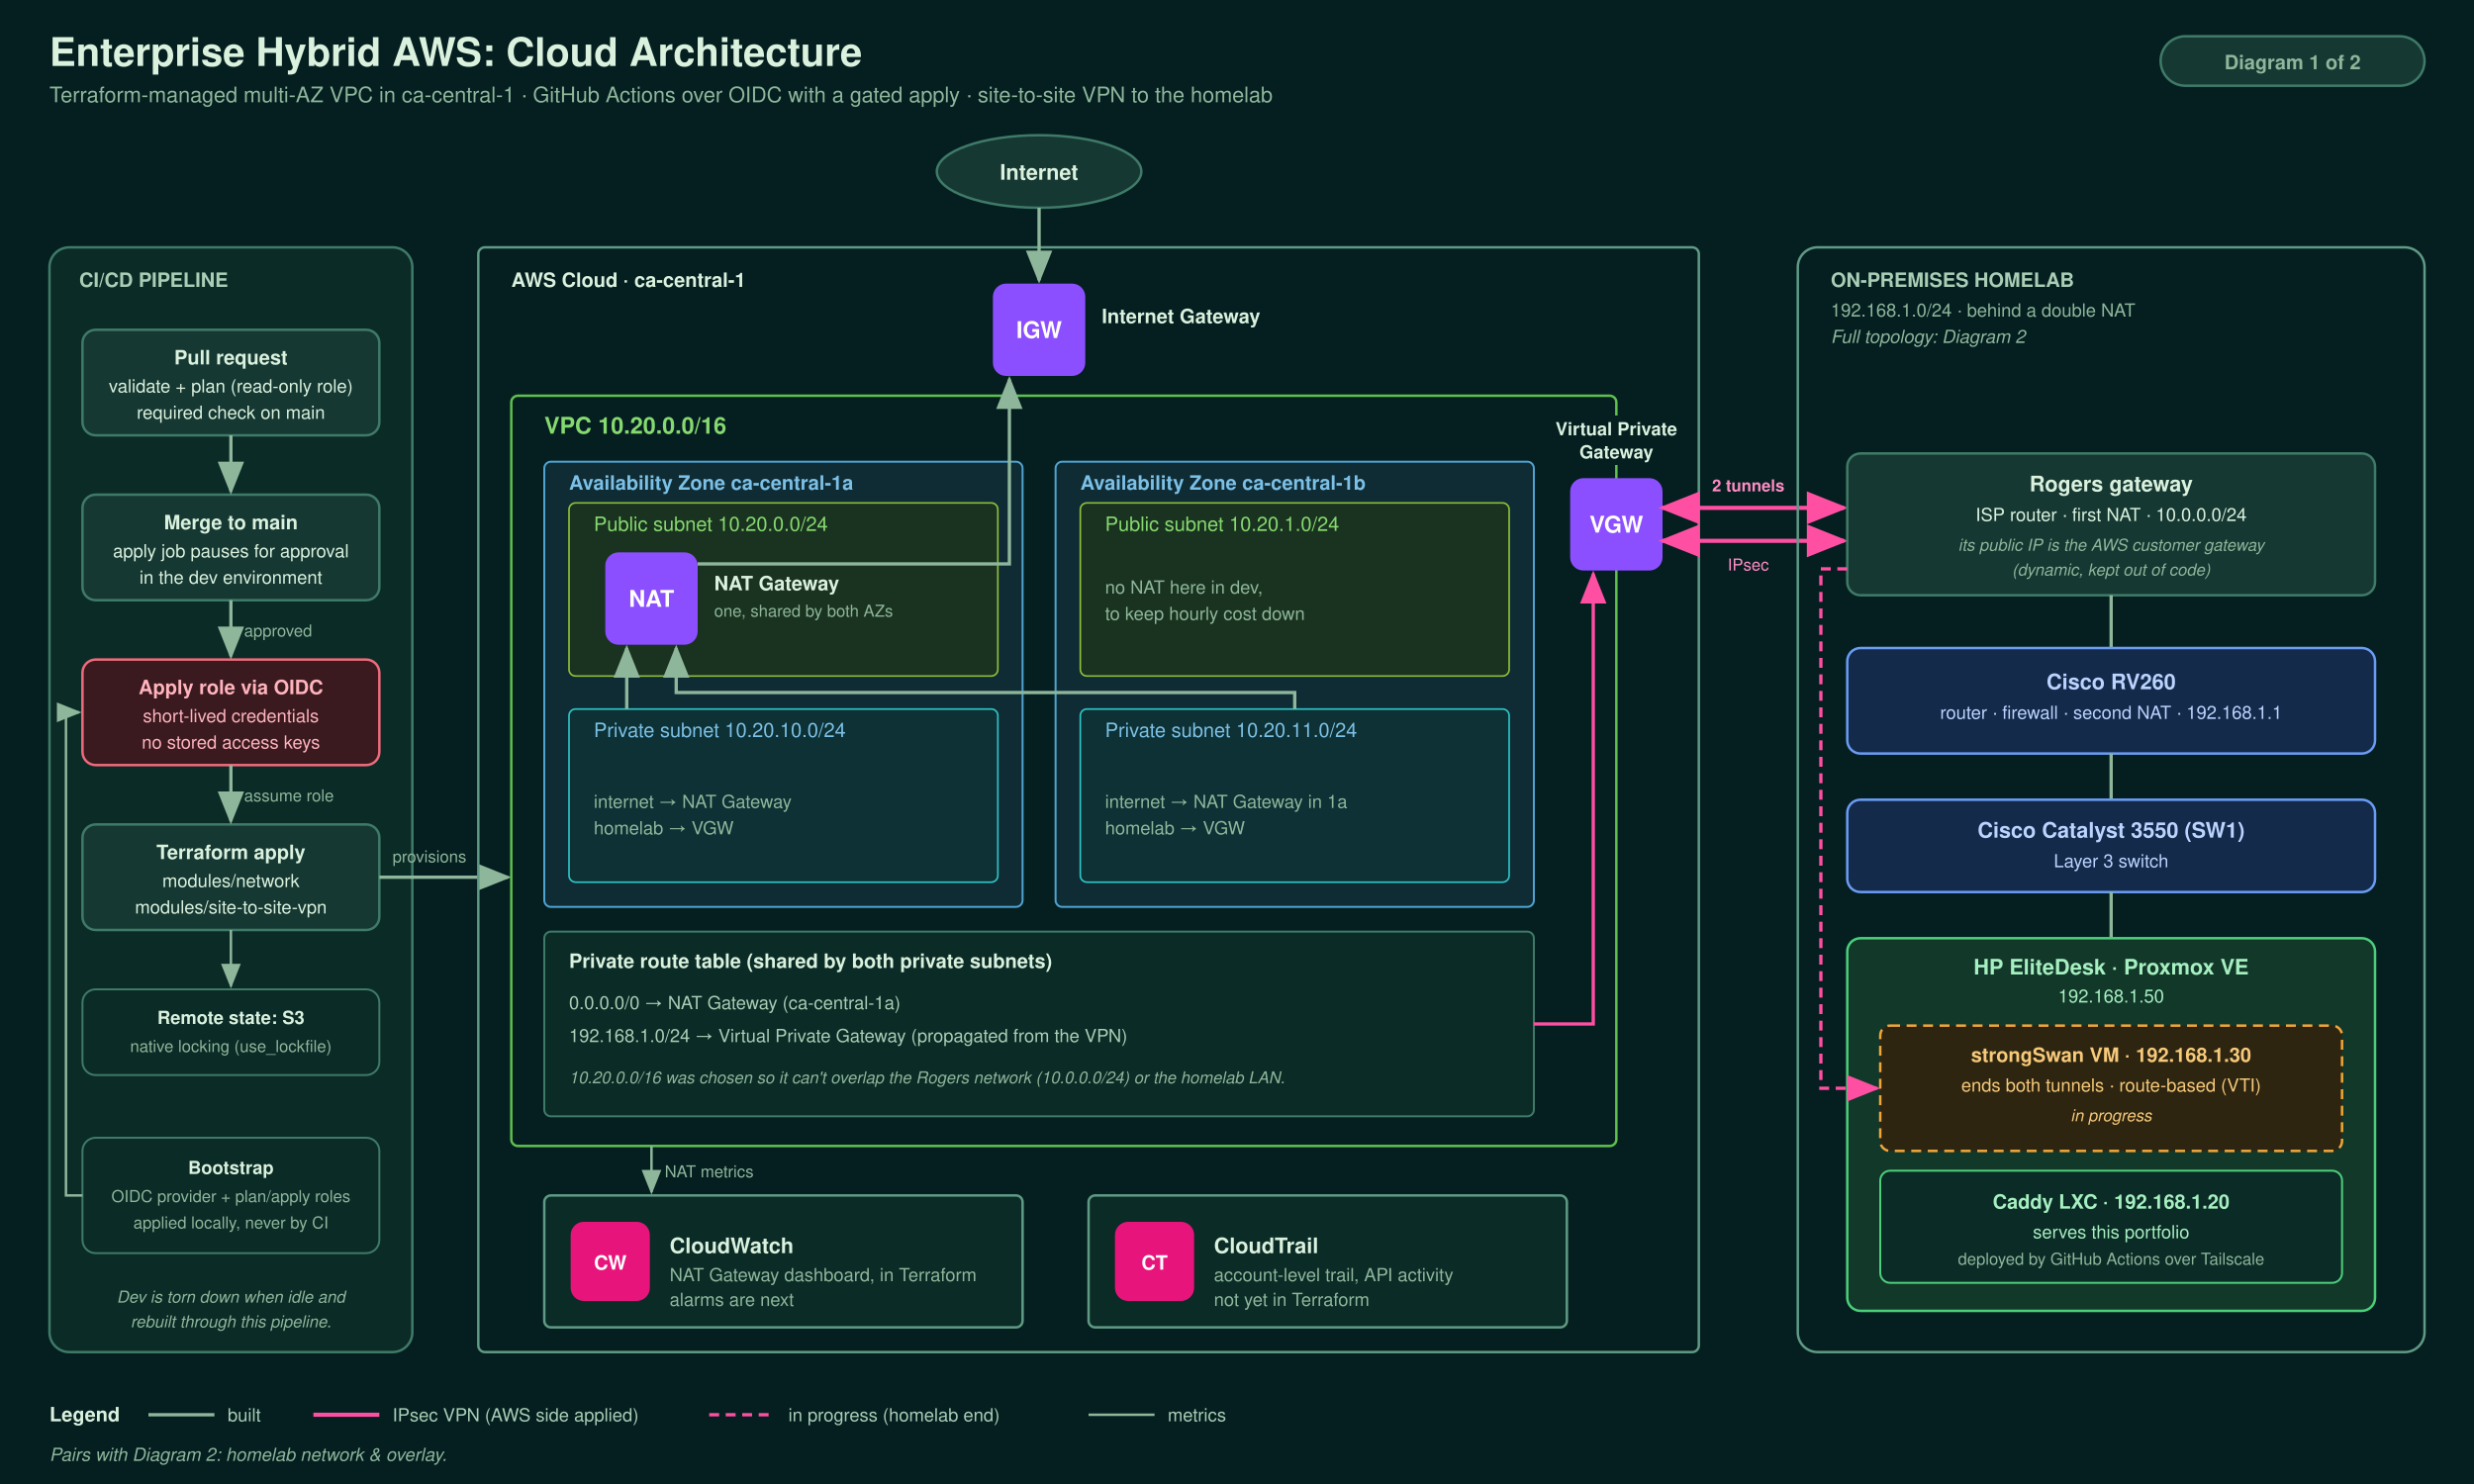
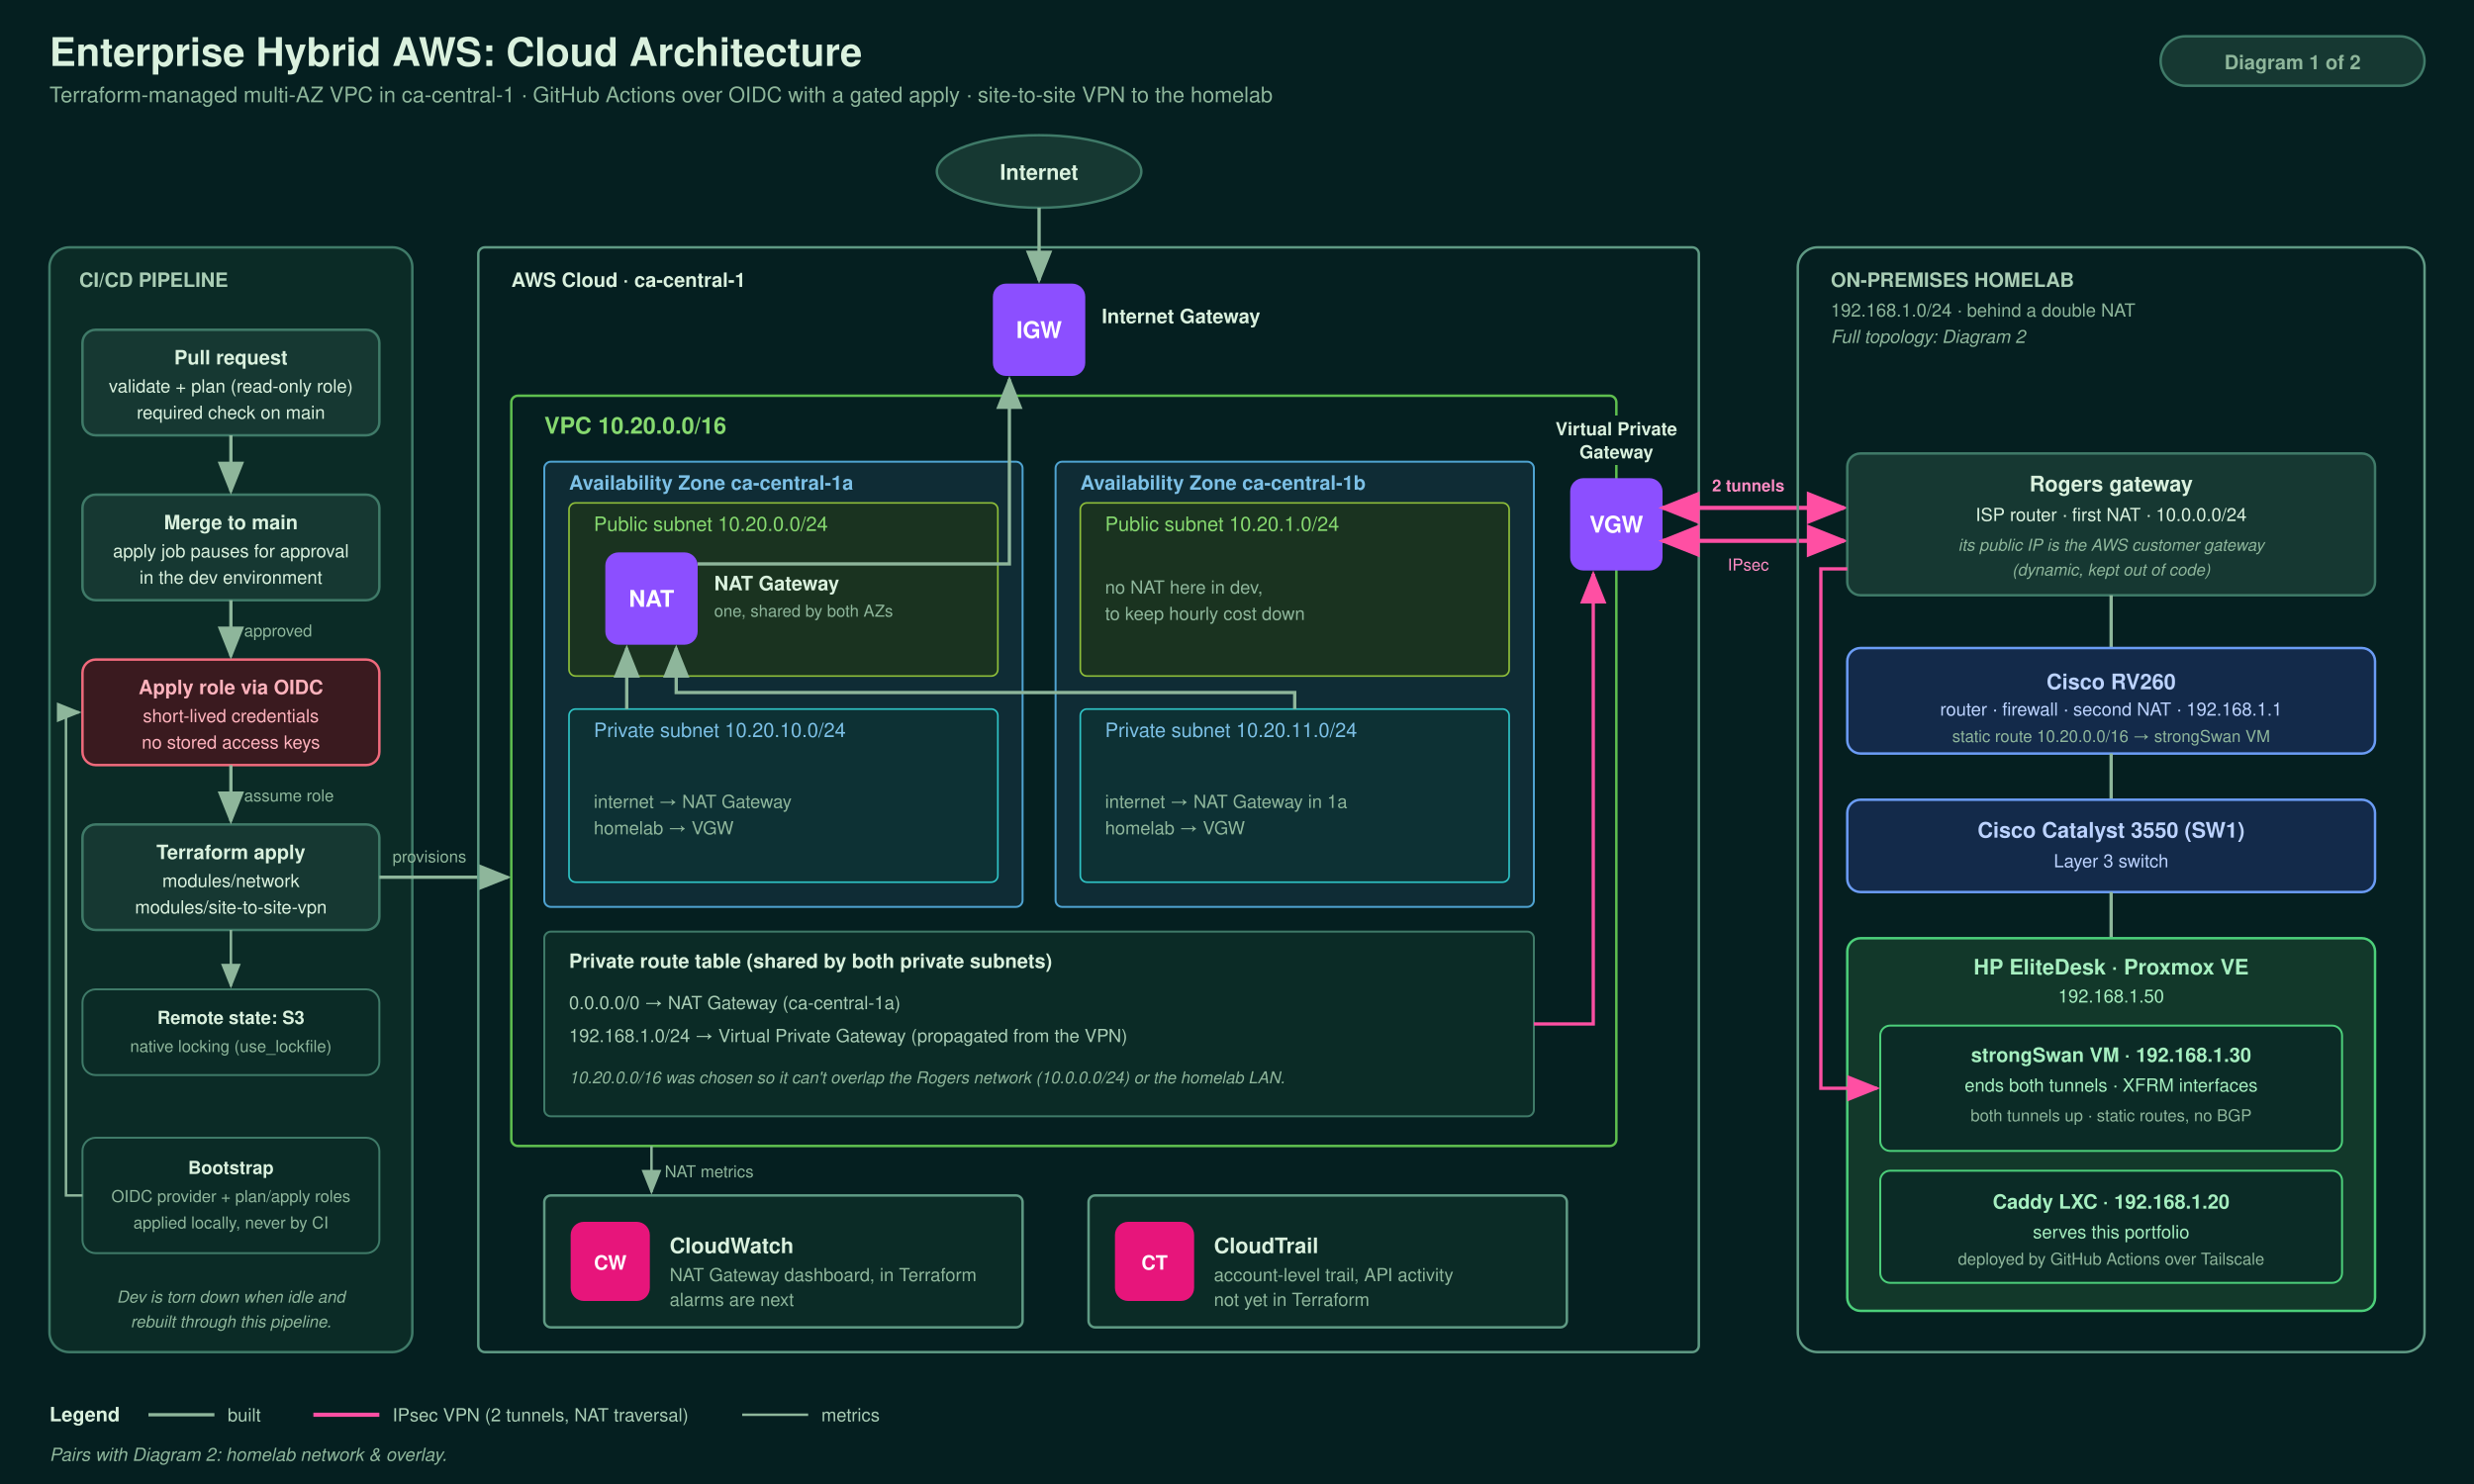
<svg xmlns="http://www.w3.org/2000/svg" viewBox="0 0 1500 900" width="1500" height="900" font-family="Helvetica, Arial, sans-serif">
  <defs>
    <marker id="m-s" markerWidth="10" markerHeight="8" refX="9" refY="4" orient="auto-start-reverse">
      <path d="M0,0 L10,4 L0,8 z" fill="#8EB69B" />
    </marker>
    <marker id="m-a" markerWidth="10" markerHeight="8" refX="9" refY="4" orient="auto-start-reverse">
      <path d="M0,0 L10,4 L0,8 z" fill="#f0a53a" />
    </marker>
    <marker id="m-p" markerWidth="10" markerHeight="8" refX="9" refY="4" orient="auto-start-reverse">
      <path d="M0,0 L10,4 L0,8 z" fill="#ff4fa3" />
    </marker>
    <marker id="m-g" markerWidth="10" markerHeight="8" refX="9" refY="4" orient="auto-start-reverse">
      <path d="M0,0 L10,4 L0,8 z" fill="#8EB69B" />
    </marker>
  </defs>
  <rect width="1500" height="900" fill="#051F20" />
  <text x="30" y="40" font-size="24" font-weight="bold" text-anchor="start" fill="#DAF1DE">Enterprise Hybrid AWS: Cloud Architecture</text>
  <text x="30" y="62" font-size="13" font-weight="normal" text-anchor="start" fill="#8EB69B">Terraform-managed multi-AZ VPC in ca-central-1 · GitHub Actions over OIDC with a gated apply · site-to-site VPN to the homelab</text>
  <rect x="1310" y="22" width="160" height="30" rx="15" fill="#163832" stroke="#3f7a68" stroke-width="1.5" />
  <text x="1390" y="42" font-size="12" font-weight="bold" text-anchor="middle" fill="#8EB69B">Diagram 1 of 2</text>
  <rect x="30" y="150" width="220" height="670" rx="12" fill="#0B2B26" stroke="#3f7a68" stroke-width="1.5" />
  <text x="48" y="174" font-size="12" font-weight="bold" text-anchor="start" fill="#a9cdb5">CI/CD PIPELINE</text>
  <rect x="50" y="200" width="180" height="64" rx="8" fill="#163832" stroke="#3f7a68" stroke-width="1.5" />
  <text x="140" y="221" font-size="12" font-weight="bold" text-anchor="middle" fill="#DAF1DE">Pull request</text>
  <text x="140" y="238" font-size="11" font-weight="normal" text-anchor="middle" fill="#DAF1DE">validate + plan (read-only role)</text>
  <text x="140" y="254" font-size="11" font-weight="normal" text-anchor="middle" fill="#DAF1DE">required check on main</text>
  <rect x="50" y="300" width="180" height="64" rx="8" fill="#163832" stroke="#3f7a68" stroke-width="1.5" />
  <text x="140" y="321" font-size="12" font-weight="bold" text-anchor="middle" fill="#DAF1DE">Merge to main</text>
  <text x="140" y="338" font-size="11" font-weight="normal" text-anchor="middle" fill="#DAF1DE">apply job pauses for approval</text>
  <text x="140" y="354" font-size="11" font-weight="normal" text-anchor="middle" fill="#DAF1DE">in the dev environment</text>
  <rect x="50" y="400" width="180" height="64" rx="8" fill="#3a1a1f" stroke="#f06a7c" stroke-width="1.5" />
  <text x="140" y="421" font-size="12" font-weight="bold" text-anchor="middle" fill="#ffb3bd">Apply role via OIDC</text>
  <text x="140" y="438" font-size="11" font-weight="normal" text-anchor="middle" fill="#ffb3bd">short-lived credentials</text>
  <text x="140" y="454" font-size="11" font-weight="normal" text-anchor="middle" fill="#ffb3bd">no stored access keys</text>
  <rect x="50" y="500" width="180" height="64" rx="8" fill="#163832" stroke="#3f7a68" stroke-width="1.5" />
  <text x="140" y="521" font-size="12" font-weight="bold" text-anchor="middle" fill="#DAF1DE">Terraform apply</text>
  <text x="140" y="538" font-size="11" font-weight="normal" text-anchor="middle" fill="#DAF1DE">modules/network</text>
  <text x="140" y="554" font-size="11" font-weight="normal" text-anchor="middle" fill="#DAF1DE">modules/site-to-site-vpn</text>
  <rect x="50" y="600" width="180" height="52" rx="8" fill="#0B2B26" stroke="#3f7a68" stroke-width="1.2" />
  <text x="140" y="621" font-size="11" font-weight="bold" text-anchor="middle" fill="#DAF1DE">Remote state: S3</text>
  <text x="140" y="638" font-size="10" font-weight="normal" text-anchor="middle" fill="#8EB69B">native locking (use_lockfile)</text>
  <rect x="50" y="690" width="180" height="70" rx="8" fill="#0B2B26" stroke="#3f7a68" stroke-width="1.2" />
  <text x="140" y="712" font-size="11" font-weight="bold" text-anchor="middle" fill="#DAF1DE">Bootstrap</text>
  <text x="140" y="729" font-size="10" font-weight="normal" text-anchor="middle" fill="#8EB69B">OIDC provider + plan/apply roles</text>
  <text x="140" y="745" font-size="10" font-weight="normal" text-anchor="middle" fill="#8EB69B">applied locally, never by CI</text>
  <text x="140" y="790" font-size="10" font-weight="normal" text-anchor="middle" fill="#8EB69B" font-style="italic">Dev is torn down when idle and</text>
  <text x="140" y="805" font-size="10" font-weight="normal" text-anchor="middle" fill="#8EB69B" font-style="italic">rebuilt through this pipeline.</text>
  <path d="M140,264 V298" fill="none" stroke="#8EB69B" stroke-width="2" marker-end="url(#m-s)" />
  <path d="M140,364 V398" fill="none" stroke="#8EB69B" stroke-width="2" marker-end="url(#m-s)" />
  <text x="148" y="386" font-size="10" font-weight="normal" text-anchor="start" fill="#8EB69B">approved</text>
  <path d="M140,464 V498" fill="none" stroke="#8EB69B" stroke-width="2" marker-end="url(#m-s)" />
  <text x="148" y="486" font-size="10" font-weight="normal" text-anchor="start" fill="#8EB69B">assume role</text>
  <path d="M140,564 V598" fill="none" stroke="#8EB69B" stroke-width="1.5" marker-end="url(#m-s)" />
  <path d="M50,725 H40 V432 H48" fill="none" stroke="#8EB69B" stroke-width="1.5" marker-end="url(#m-s)" />
  <path d="M230,532 H308" fill="none" stroke="#8EB69B" stroke-width="2" marker-end="url(#m-s)" />
  <text x="238" y="523" font-size="10" font-weight="normal" text-anchor="start" fill="#8EB69B">provisions</text>
  <rect x="290" y="150" width="740" height="670" rx="4" fill="none" stroke="#5f9a84" stroke-width="1.5" />
  <text x="310" y="174" font-size="12" font-weight="bold" text-anchor="start" fill="#DAF1DE">AWS Cloud · ca-central-1</text>
  <ellipse cx="630" cy="104" rx="62" ry="22" fill="#163832" stroke="#3f7a68" stroke-width="1.5" />
  <text x="630" y="109" font-size="13" font-weight="bold" text-anchor="middle" fill="#DAF1DE">Internet</text>
  <path d="M630,126 V170" fill="none" stroke="#8EB69B" stroke-width="2" marker-end="url(#m-s)" />
  <rect x="602" y="172" width="56" height="56" rx="8" fill="#8c4fff" />
  <text x="630" y="205" font-size="14" font-weight="bold" text-anchor="middle" fill="#ffffff">IGW</text>
  <text x="668" y="196" font-size="12" font-weight="bold" text-anchor="start" fill="#DAF1DE">Internet Gateway</text>
  <rect x="310" y="240" width="670" height="455" rx="4" fill="none" stroke="#5fbf4f" stroke-width="1.5" />
  <text x="330" y="263" font-size="14" font-weight="bold" text-anchor="start" fill="#86d96f">VPC 10.20.0.0/16</text>
  <rect x="330" y="280" width="290" height="270" rx="4" fill="#0f2c35" stroke="#4fa3d1" stroke-width="1.2" />
  <text x="345" y="297" font-size="12" font-weight="bold" text-anchor="start" fill="#7cc0e6">Availability Zone ca-central-1a</text>
  <rect x="345" y="305" width="260" height="105" rx="4" fill="#1a3320" stroke="#8fbf3a" stroke-width="1" />
  <text x="360" y="322" font-size="12" font-weight="normal" text-anchor="start" fill="#86d96f">Public subnet 10.20.0.0/24</text>
  <rect x="367" y="335" width="56" height="56" rx="8" fill="#8c4fff" />
  <text x="395" y="368" font-size="14" font-weight="bold" text-anchor="middle" fill="#ffffff">NAT</text>
  <text x="433" y="358" font-size="12" font-weight="bold" text-anchor="start" fill="#DAF1DE">NAT Gateway</text>
  <text x="433" y="374" font-size="10" font-weight="normal" text-anchor="start" fill="#8EB69B">one, shared by both AZs</text>
  <rect x="345" y="430" width="260" height="105" rx="4" fill="#0d3134" stroke="#2fc4c6" stroke-width="1" />
  <text x="360" y="447" font-size="12" font-weight="normal" text-anchor="start" fill="#7cc0e6">Private subnet 10.20.10.0/24</text>
  <text x="360" y="490" font-size="11" font-weight="normal" text-anchor="start" fill="#8EB69B">internet → NAT Gateway</text>
  <text x="360" y="506" font-size="11" font-weight="normal" text-anchor="start" fill="#8EB69B">homelab → VGW</text>
  <rect x="640" y="280" width="290" height="270" rx="4" fill="#0f2c35" stroke="#4fa3d1" stroke-width="1.2" />
  <text x="655" y="297" font-size="12" font-weight="bold" text-anchor="start" fill="#7cc0e6">Availability Zone ca-central-1b</text>
  <rect x="655" y="305" width="260" height="105" rx="4" fill="#1a3320" stroke="#8fbf3a" stroke-width="1" />
  <text x="670" y="322" font-size="12" font-weight="normal" text-anchor="start" fill="#86d96f">Public subnet 10.20.1.0/24</text>
  <text x="670" y="360" font-size="11" font-weight="normal" text-anchor="start" fill="#8EB69B">no NAT here in dev,</text>
  <text x="670" y="376" font-size="11" font-weight="normal" text-anchor="start" fill="#8EB69B">to keep hourly cost down</text>
  <rect x="655" y="430" width="260" height="105" rx="4" fill="#0d3134" stroke="#2fc4c6" stroke-width="1" />
  <text x="670" y="447" font-size="12" font-weight="normal" text-anchor="start" fill="#7cc0e6">Private subnet 10.20.11.0/24</text>
  <text x="670" y="490" font-size="11" font-weight="normal" text-anchor="start" fill="#8EB69B">internet → NAT Gateway in 1a</text>
  <text x="670" y="506" font-size="11" font-weight="normal" text-anchor="start" fill="#8EB69B">homelab → VGW</text>
  <path d="M380,430 V393" fill="none" stroke="#8EB69B" stroke-width="2" marker-end="url(#m-s)" />
  <path d="M785,430 V420 H410 V393" fill="none" stroke="#8EB69B" stroke-width="2" marker-end="url(#m-s)" />
  <path d="M423,342 H612 V230" fill="none" stroke="#8EB69B" stroke-width="2" marker-end="url(#m-s)" />
  <rect x="330" y="565" width="600" height="112" rx="4" fill="#0B2B26" stroke="#3f7a68" stroke-width="1.2" />
  <text x="345" y="587" font-size="12" font-weight="bold" text-anchor="start" fill="#DAF1DE">Private route table (shared by both private subnets)</text>
  <text x="345" y="612" font-size="11" font-weight="normal" text-anchor="start" fill="#a9cdb5">0.0.0.0/0  →  NAT Gateway (ca-central-1a)</text>
  <text x="345" y="632" font-size="11" font-weight="normal" text-anchor="start" fill="#a9cdb5">192.168.1.0/24  →  Virtual Private Gateway (propagated from the VPN)</text>
  <text x="345" y="657" font-size="10" font-weight="normal" text-anchor="start" fill="#8EB69B" font-style="italic">10.20.0.0/16 was chosen so it can't overlap the Rogers network (10.0.0.0/24) or the homelab LAN.</text>
  <path d="M930,621 H966 V348" fill="none" stroke="#ff4fa3" stroke-width="2" marker-end="url(#m-p)" />
  <rect x="952" y="290" width="56" height="56" rx="8" fill="#8c4fff" />
  <text x="980" y="323" font-size="14" font-weight="bold" text-anchor="middle" fill="#ffffff">VGW</text>
  <rect x="930" y="252" width="99" height="30" fill="#051F20" />
  <text x="980" y="264" font-size="11" font-weight="bold" text-anchor="middle" fill="#DAF1DE">Virtual Private</text>
  <text x="980" y="278" font-size="11" font-weight="bold" text-anchor="middle" fill="#DAF1DE">Gateway</text>
  <rect x="330" y="725" width="290" height="80" rx="4" fill="#0B2B26" stroke="#5f9a84" stroke-width="1.5" />
  <rect x="346" y="741" width="48" height="48" rx="8" fill="#e7157b" />
  <text x="370" y="770" font-size="12" font-weight="bold" text-anchor="middle" fill="#ffffff">CW</text>
  <text x="406" y="760" font-size="13" font-weight="bold" text-anchor="start" fill="#DAF1DE">CloudWatch</text>
  <text x="406" y="777" font-size="11" font-weight="normal" text-anchor="start" fill="#8EB69B">NAT Gateway dashboard, in Terraform</text>
  <text x="406" y="792" font-size="11" font-weight="normal" text-anchor="start" fill="#8EB69B">alarms are next</text>
  <path d="M395,695 V723" fill="none" stroke="#8EB69B" stroke-width="1.5" marker-end="url(#m-g)" />
  <text x="403" y="714" font-size="10" font-weight="normal" text-anchor="start" fill="#8EB69B">NAT metrics</text>
  <rect x="660" y="725" width="290" height="80" rx="4" fill="#0B2B26" stroke="#5f9a84" stroke-width="1.5" />
  <rect x="676" y="741" width="48" height="48" rx="8" fill="#e7157b" />
  <text x="700" y="770" font-size="12" font-weight="bold" text-anchor="middle" fill="#ffffff">CT</text>
  <text x="736" y="760" font-size="13" font-weight="bold" text-anchor="start" fill="#DAF1DE">CloudTrail</text>
  <text x="736" y="777" font-size="11" font-weight="normal" text-anchor="start" fill="#8EB69B">account-level trail, API activity</text>
  <text x="736" y="792" font-size="11" font-weight="normal" text-anchor="start" fill="#8EB69B">not yet in Terraform</text>
  <path d="M1008,308 H1118" fill="none" stroke="#ff4fa3" stroke-width="2.5" marker-end="url(#m-p)" marker-start="url(#m-p)" />
  <path d="M1008,328 H1118" fill="none" stroke="#ff4fa3" stroke-width="2.5" marker-end="url(#m-p)" marker-start="url(#m-p)" />
  <text x="1060" y="298" font-size="10" font-weight="bold" text-anchor="middle" fill="#ff8cc4">2 tunnels</text>
  <text x="1060" y="346" font-size="10" font-weight="normal" text-anchor="middle" fill="#ff8cc4">IPsec</text>
  <rect x="1090" y="150" width="380" height="670" rx="12" fill="none" stroke="#5f9a84" stroke-width="1.5" />
  <text x="1110" y="174" font-size="12" font-weight="bold" text-anchor="start" fill="#a9cdb5">ON-PREMISES HOMELAB</text>
  <text x="1110" y="192" font-size="11" font-weight="normal" text-anchor="start" fill="#8EB69B">192.168.1.0/24 · behind a double NAT</text>
  <text x="1110" y="208" font-size="11" font-weight="normal" text-anchor="start" fill="#8EB69B" font-style="italic">Full topology: Diagram 2</text>
  <rect x="1120" y="275" width="320" height="86" rx="8" fill="#163832" stroke="#3f7a68" stroke-width="1.5" />
  <text x="1280" y="298" font-size="13" font-weight="bold" text-anchor="middle" fill="#DAF1DE">Rogers gateway</text>
  <text x="1280" y="316" font-size="11" font-weight="normal" text-anchor="middle" fill="#DAF1DE">ISP router · first NAT · 10.0.0.0/24</text>
  <text x="1280" y="334" font-size="10" font-weight="normal" text-anchor="middle" fill="#8EB69B" font-style="italic">its public IP is the AWS customer gateway</text>
  <text x="1280" y="349" font-size="10" font-weight="normal" text-anchor="middle" fill="#8EB69B" font-style="italic">(dynamic, kept out of code)</text>
  <path d="M1280,361 V393" fill="none" stroke="#8EB69B" stroke-width="2" />
  <rect x="1120" y="393" width="320" height="64" rx="8" fill="#132a4a" stroke="#6b9cf5" stroke-width="1.5" />
  <text x="1280" y="418" font-size="13" font-weight="bold" text-anchor="middle" fill="#bcd3ff">Cisco RV260</text>
-   <text x="1280" y="436" font-size="11" font-weight="normal" text-anchor="middle" fill="#bcd3ff">router · firewall · second NAT · 192.168.1.1</text>
+   <text x="1280" y="434" font-size="11" font-weight="normal" text-anchor="middle" fill="#bcd3ff">router · firewall · second NAT · 192.168.1.1</text>
+   <text x="1280" y="450" font-size="10" font-weight="normal" text-anchor="middle" fill="#8EB69B">static route 10.20.0.0/16 → strongSwan VM</text>
  <path d="M1280,457 V485" fill="none" stroke="#8EB69B" stroke-width="2" />
  <rect x="1120" y="485" width="320" height="56" rx="8" fill="#132a4a" stroke="#6b9cf5" stroke-width="1.5" />
  <text x="1280" y="508" font-size="13" font-weight="bold" text-anchor="middle" fill="#bcd3ff">Cisco Catalyst 3550 (SW1)</text>
  <text x="1280" y="526" font-size="11" font-weight="normal" text-anchor="middle" fill="#bcd3ff">Layer 3 switch</text>
  <path d="M1280,541 V569" fill="none" stroke="#8EB69B" stroke-width="2" />
  <rect x="1120" y="569" width="320" height="226" rx="8" fill="#12382a" stroke="#4ccf7a" stroke-width="1.5" />
  <text x="1280" y="591" font-size="13" font-weight="bold" text-anchor="middle" fill="#a6efc0">HP EliteDesk · Proxmox VE</text>
  <text x="1280" y="608" font-size="11" font-weight="normal" text-anchor="middle" fill="#a6efc0">192.168.1.50</text>
-   <rect x="1140" y="622" width="280" height="76" rx="6" fill="#2e2510" stroke="#f0a53a" stroke-width="1.5" stroke-dasharray="6 4" />
-   <text x="1280" y="644" font-size="12" font-weight="bold" text-anchor="middle" fill="#f7c97a">strongSwan VM · 192.168.1.30</text>
-   <text x="1280" y="662" font-size="11" font-weight="normal" text-anchor="middle" fill="#f7c97a">ends both tunnels · route-based (VTI)</text>
-   <text x="1280" y="680" font-size="10" font-weight="normal" text-anchor="middle" fill="#f7c97a" font-style="italic">in progress</text>
+   <rect x="1140" y="622" width="280" height="76" rx="6" fill="#0B2B26" stroke="#4ccf7a" stroke-width="1.2" />
+   <text x="1280" y="644" font-size="12" font-weight="bold" text-anchor="middle" fill="#a6efc0">strongSwan VM · 192.168.1.30</text>
+   <text x="1280" y="662" font-size="11" font-weight="normal" text-anchor="middle" fill="#a6efc0">ends both tunnels · XFRM interfaces</text>
+   <text x="1280" y="680" font-size="10" font-weight="normal" text-anchor="middle" fill="#8EB69B">both tunnels up · static routes, no BGP</text>
  <rect x="1140" y="710" width="280" height="68" rx="6" fill="#0B2B26" stroke="#4ccf7a" stroke-width="1.2" />
  <text x="1280" y="733" font-size="12" font-weight="bold" text-anchor="middle" fill="#a6efc0">Caddy LXC · 192.168.1.20</text>
  <text x="1280" y="751" font-size="11" font-weight="normal" text-anchor="middle" fill="#a6efc0">serves this portfolio</text>
  <text x="1280" y="767" font-size="10" font-weight="normal" text-anchor="middle" fill="#8EB69B">deployed by GitHub Actions over Tailscale</text>
-   <path d="M1120,345 H1104 V660 H1138" fill="none" stroke="#ff4fa3" stroke-width="2" stroke-dasharray="6 4" marker-end="url(#m-p)" />
+   <path d="M1120,345 H1104 V660 H1138" fill="none" stroke="#ff4fa3" stroke-width="2" marker-end="url(#m-p)" />
  <text x="30" y="862" font-size="12" font-weight="bold" text-anchor="start" fill="#DAF1DE">Legend</text>
  <path d="M90,858 H130" fill="none" stroke="#8EB69B" stroke-width="2" />
  <text x="138" y="862" font-size="11" font-weight="normal" text-anchor="start" fill="#a9cdb5">built</text>
  <path d="M190,858 H230" fill="none" stroke="#ff4fa3" stroke-width="2.5" />
-   <text x="238" y="862" font-size="11" font-weight="normal" text-anchor="start" fill="#a9cdb5">IPsec VPN (AWS side applied)</text>
-   <path d="M430,858 H470" fill="none" stroke="#ff4fa3" stroke-width="2" stroke-dasharray="6 4" />
-   <text x="478" y="862" font-size="11" font-weight="normal" text-anchor="start" fill="#a9cdb5">in progress (homelab end)</text>
-   <path d="M660,858 H700" fill="none" stroke="#8EB69B" stroke-width="1.5" />
-   <text x="708" y="862" font-size="11" font-weight="normal" text-anchor="start" fill="#a9cdb5">metrics</text>
+   <text x="238" y="862" font-size="11" font-weight="normal" text-anchor="start" fill="#a9cdb5">IPsec VPN (2 tunnels, NAT traversal)</text>
+   <path d="M450,858 H490" fill="none" stroke="#8EB69B" stroke-width="1.5" />
+   <text x="498" y="862" font-size="11" font-weight="normal" text-anchor="start" fill="#a9cdb5">metrics</text>
  <text x="30" y="886" font-size="11" font-weight="normal" text-anchor="start" fill="#8EB69B" font-style="italic">Pairs with Diagram 2: homelab network &amp; overlay.</text>
</svg>
